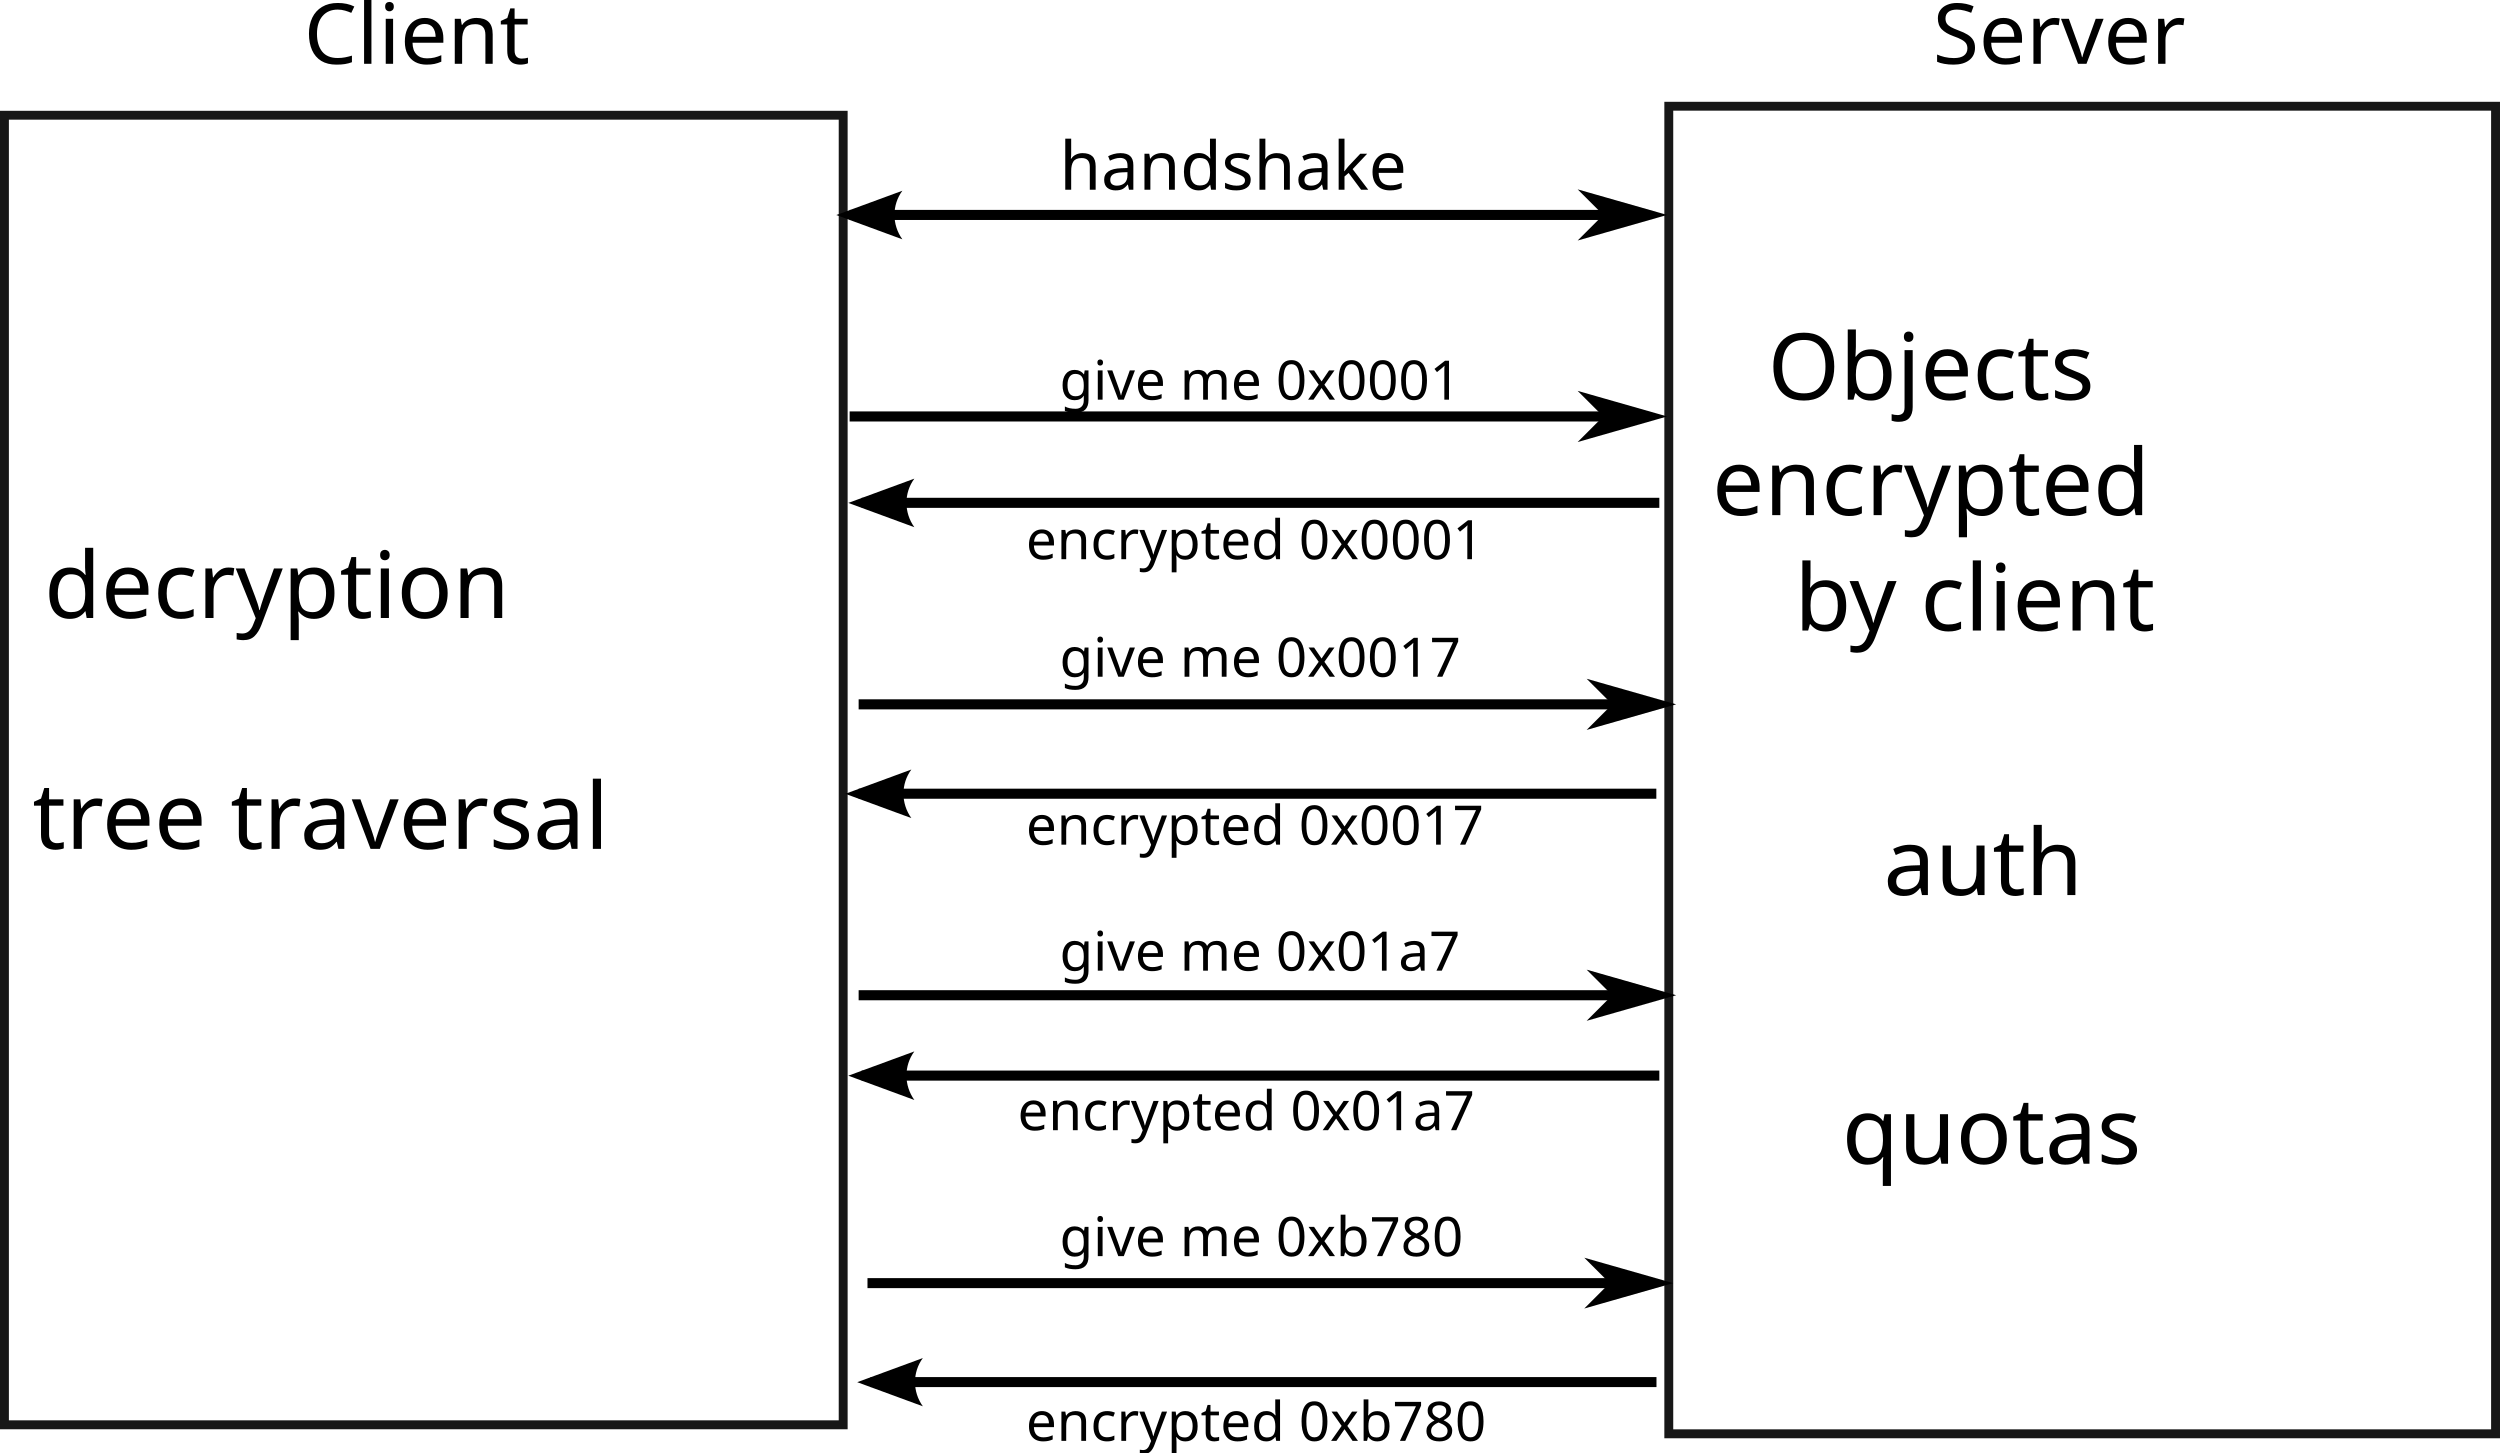
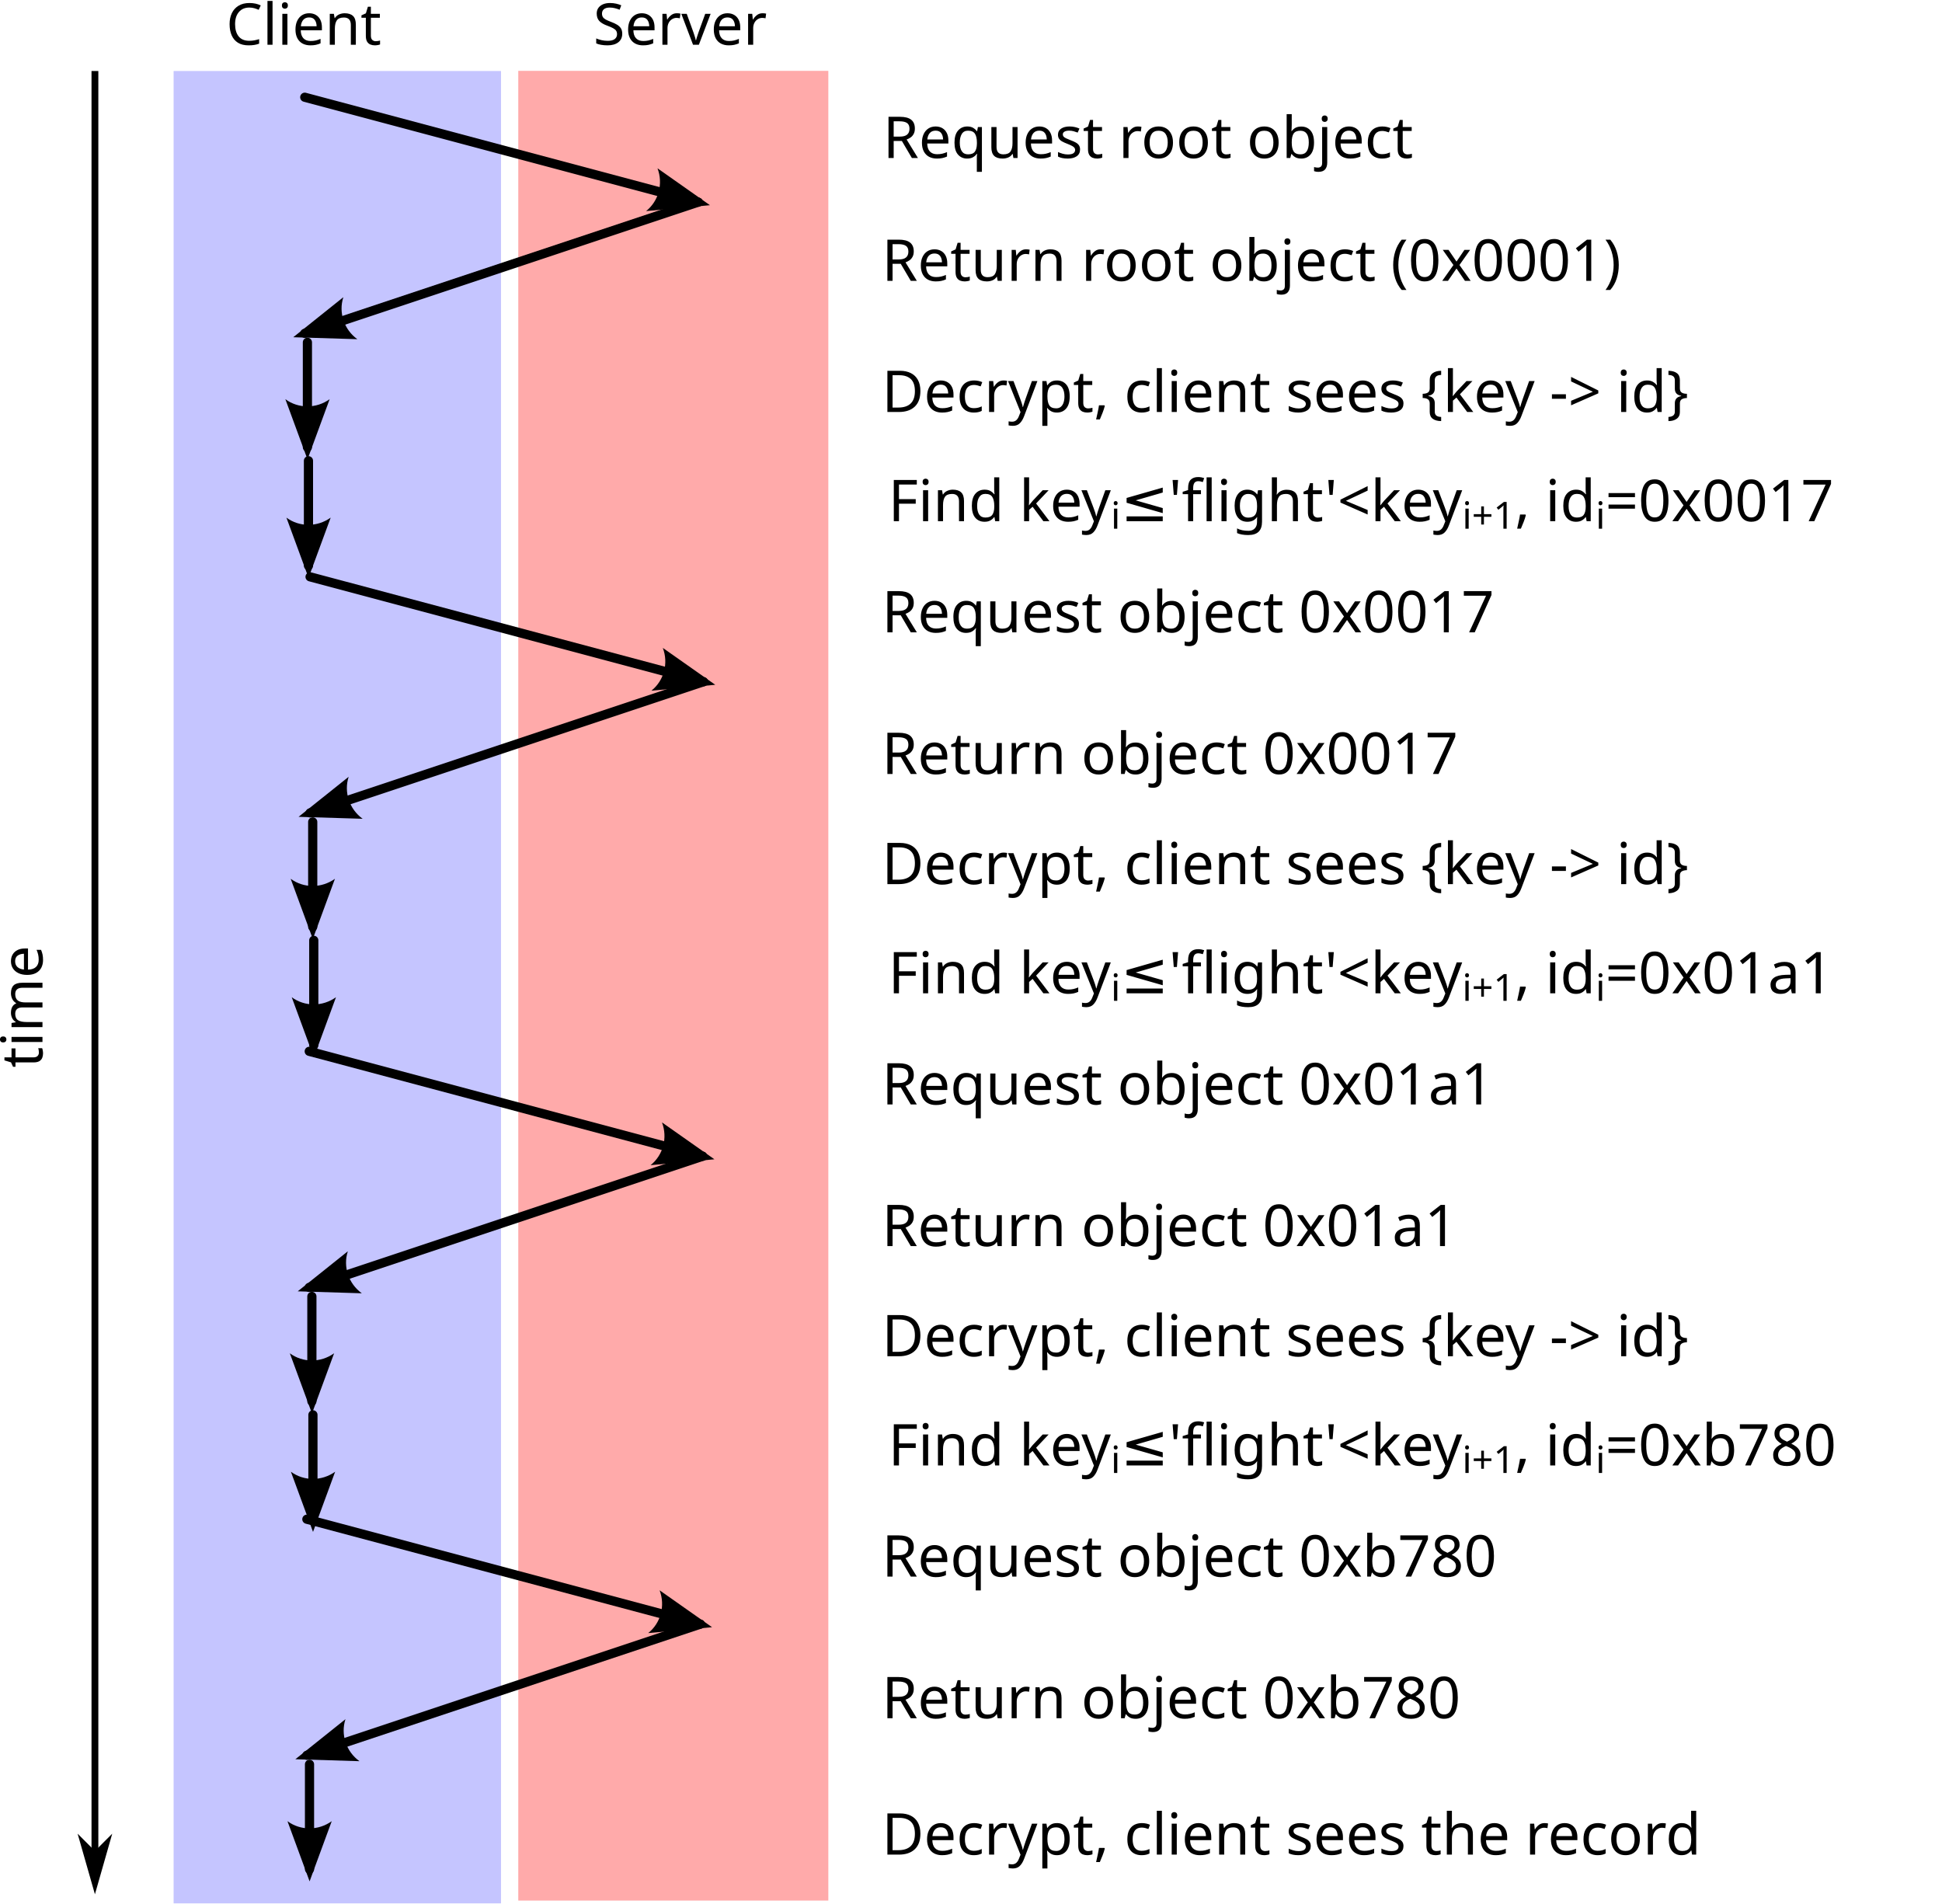
- <svg xmlns="http://www.w3.org/2000/svg" width="595.469" height="345.899" id="svg4845" version="1.1">
-   <defs id="defs4847">
+ <svg xmlns="http://www.w3.org/2000/svg" width="740.409" height="725.656" id="svg2" version="1.1">
+   <defs id="defs4">
+     <marker orient="auto" refY="0" refX="0" id="DotM" style="overflow:visible">
+       <path id="path3854" d="m -2.5,-1 c 0,2.76 -2.24,5 -5,5 -2.76,0 -5,-2.24 -5,-5 0,-2.76 2.24,-5 5,-5 2.76,0 5,2.24 5,5 z" style="fill-rule:evenodd;stroke:#000000;stroke-width:1pt" transform="matrix(0.4,0,0,0.4,2.96,0.4)" />
+     </marker>
+     <marker orient="auto" refY="0" refX="0" id="Arrow2Mend" style="overflow:visible">
+       <path id="path3817" style="fill-rule:evenodd;stroke-width:0.625;stroke-linejoin:round" d="M 8.719,4.034 -2.207,0.016 8.719,-4.002 c -1.745,2.372 -1.735,5.617 -6e-7,8.035 z" transform="scale(-0.6,-0.6)" />
+     </marker>
    <marker orient="auto" refY="0" refX="0" id="Arrow1Mend" style="overflow:visible">
-       <path id="path3845" d="M 0,0 5,-5 -12.5,0 5,5 0,0 z" style="fill-rule:evenodd;stroke:#000000;stroke-width:1pt" transform="matrix(-0.4,0,0,-0.4,-4,0)" />
+       <path id="path3799" d="M 0,0 5,-5 -12.5,0 5,5 0,0 z" style="fill-rule:evenodd;stroke:#000000;stroke-width:1pt" transform="matrix(-0.4,0,0,-0.4,-4,0)" />
    </marker>
-     <marker orient="auto" refY="0" refX="0" id="Arrow2Mstart" style="overflow:visible">
-       <path id="path3860" style="fill-rule:evenodd;stroke-width:0.625;stroke-linejoin:round" d="M 8.719,4.034 -2.207,0.016 8.719,-4.002 c -1.745,2.372 -1.735,5.617 -6e-7,8.035 z" transform="scale(0.6,0.6)" />
+     <marker orient="auto" refY="0" refX="0" id="Arrow2Mend-9" style="overflow:visible">
+       <path id="path3817-5" style="fill-rule:evenodd;stroke-width:0.625;stroke-linejoin:round" d="M 8.719,4.034 -2.207,0.016 8.719,-4.002 c -1.745,2.372 -1.735,5.617 -6e-7,8.035 z" transform="scale(-0.6,-0.6)" />
    </marker>
-     <marker orient="auto" refY="0" refX="0" id="Arrow2Mstart-9" style="overflow:visible">
-       <path id="path3860-1" style="fill-rule:evenodd;stroke-width:0.625;stroke-linejoin:round" d="M 8.719,4.034 -2.207,0.016 8.719,-4.002 c -1.745,2.372 -1.735,5.617 -6e-7,8.035 z" transform="scale(0.6,0.6)" />
+     <marker orient="auto" refY="0" refX="0" id="Arrow2Mend-7" style="overflow:visible">
+       <path id="path3817-6" style="fill-rule:evenodd;stroke-width:0.625;stroke-linejoin:round" d="M 8.719,4.034 -2.207,0.016 8.719,-4.002 c -1.745,2.372 -1.735,5.617 -6e-7,8.035 z" transform="scale(-0.6,-0.6)" />
    </marker>
-     <marker orient="auto" refY="0" refX="0" id="Arrow1Mend-1" style="overflow:visible">
-       <path id="path3845-5" d="M 0,0 5,-5 -12.5,0 5,5 0,0 z" style="fill-rule:evenodd;stroke:#000000;stroke-width:1pt" transform="matrix(-0.4,0,0,-0.4,-4,0)" />
+     <marker orient="auto" refY="0" refX="0" id="marker5783" style="overflow:visible">
+       <path id="path5785" style="fill-rule:evenodd;stroke-width:0.625;stroke-linejoin:round" d="M 8.719,4.034 -2.207,0.016 8.719,-4.002 c -1.745,2.372 -1.735,5.617 -6e-7,8.035 z" transform="scale(-0.6,-0.6)" />
    </marker>
-     <marker orient="auto" refY="0" refX="0" id="Arrow2Mstart-8" style="overflow:visible">
-       <path id="path3860-4" style="fill-rule:evenodd;stroke-width:0.625;stroke-linejoin:round" d="M 8.719,4.034 -2.207,0.016 8.719,-4.002 c -1.745,2.372 -1.735,5.617 -6e-7,8.035 z" transform="scale(0.6,0.6)" />
+     <marker orient="auto" refY="0" refX="0" id="Arrow2Mend-8" style="overflow:visible">
+       <path id="path3817-1" style="fill-rule:evenodd;stroke-width:0.625;stroke-linejoin:round" d="M 8.719,4.034 -2.207,0.016 8.719,-4.002 c -1.745,2.372 -1.735,5.617 -6e-7,8.035 z" transform="scale(-0.6,-0.6)" />
    </marker>
-     <marker orient="auto" refY="0" refX="0" id="Arrow1Mend-2" style="overflow:visible">
-       <path id="path3845-3" d="M 0,0 5,-5 -12.5,0 5,5 0,0 z" style="fill-rule:evenodd;stroke:#000000;stroke-width:1pt" transform="matrix(-0.4,0,0,-0.4,-4,0)" />
+     <marker orient="auto" refY="0" refX="0" id="marker5818" style="overflow:visible">
+       <path id="path5820" style="fill-rule:evenodd;stroke-width:0.625;stroke-linejoin:round" d="M 8.719,4.034 -2.207,0.016 8.719,-4.002 c -1.745,2.372 -1.735,5.617 -6e-7,8.035 z" transform="scale(-0.6,-0.6)" />
    </marker>
-     <marker orient="auto" refY="0" refX="0" id="Arrow2Mstart-7" style="overflow:visible">
-       <path id="path3860-2" style="fill-rule:evenodd;stroke-width:0.625;stroke-linejoin:round" d="M 8.719,4.034 -2.207,0.016 8.719,-4.002 c -1.745,2.372 -1.735,5.617 -6e-7,8.035 z" transform="scale(0.6,0.6)" />
+     <marker orient="auto" refY="0" refX="0" id="Arrow2Mend-91" style="overflow:visible">
+       <path id="path3817-7" style="fill-rule:evenodd;stroke-width:0.625;stroke-linejoin:round" d="M 8.719,4.034 -2.207,0.016 8.719,-4.002 c -1.745,2.372 -1.735,5.617 -6e-7,8.035 z" transform="scale(-0.6,-0.6)" />
    </marker>
-     <marker orient="auto" refY="0" refX="0" id="Arrow1Mend-25" style="overflow:visible">
-       <path id="path3845-2" d="M 0,0 5,-5 -12.5,0 5,5 0,0 z" style="fill-rule:evenodd;stroke:#000000;stroke-width:1pt" transform="matrix(-0.4,0,0,-0.4,-4,0)" />
+     <marker orient="auto" refY="0" refX="0" id="marker5855" style="overflow:visible">
+       <path id="path5857" style="fill-rule:evenodd;stroke-width:0.625;stroke-linejoin:round" d="M 8.719,4.034 -2.207,0.016 8.719,-4.002 c -1.745,2.372 -1.735,5.617 -6e-7,8.035 z" transform="scale(-0.6,-0.6)" />
    </marker>
-     <marker orient="auto" refY="0" refX="0" id="marker5894" style="overflow:visible">
-       <path id="path5896" style="fill-rule:evenodd;stroke-width:0.625;stroke-linejoin:round" d="M 8.719,4.034 -2.207,0.016 8.719,-4.002 c -1.745,2.372 -1.735,5.617 -6e-7,8.035 z" transform="scale(0.6,0.6)" />
+     <marker orient="auto" refY="0" refX="0" id="marker5859" style="overflow:visible">
+       <path id="path5861" style="fill-rule:evenodd;stroke-width:0.625;stroke-linejoin:round" d="M 8.719,4.034 -2.207,0.016 8.719,-4.002 c -1.745,2.372 -1.735,5.617 -6e-7,8.035 z" transform="scale(-0.6,-0.6)" />
    </marker>
-     <marker orient="auto" refY="0" refX="0" id="marker5898" style="overflow:visible">
-       <path id="path5900" d="M 0,0 5,-5 -12.5,0 5,5 0,0 z" style="fill-rule:evenodd;stroke:#000000;stroke-width:1pt" transform="matrix(-0.4,0,0,-0.4,-4,0)" />
+     <marker orient="auto" refY="0" refX="0" id="marker5863" style="overflow:visible">
+       <path id="path5865" style="fill-rule:evenodd;stroke-width:0.625;stroke-linejoin:round" d="M 8.719,4.034 -2.207,0.016 8.719,-4.002 c -1.745,2.372 -1.735,5.617 -6e-7,8.035 z" transform="scale(-0.6,-0.6)" />
    </marker>
-     <marker orient="auto" refY="0" refX="0" id="Arrow2Mstart-89" style="overflow:visible">
-       <path id="path3860-43" style="fill-rule:evenodd;stroke-width:0.625;stroke-linejoin:round" d="M 8.719,4.034 -2.207,0.016 8.719,-4.002 c -1.745,2.372 -1.735,5.617 -6e-7,8.035 z" transform="scale(0.6,0.6)" />
+     <marker orient="auto" refY="0" refX="0" id="Arrow2Mend-1" style="overflow:visible">
+       <path id="path3817-4" style="fill-rule:evenodd;stroke-width:0.625;stroke-linejoin:round" d="M 8.719,4.034 -2.207,0.016 8.719,-4.002 c -1.745,2.372 -1.735,5.617 -6e-7,8.035 z" transform="scale(-0.6,-0.6)" />
    </marker>
-     <marker orient="auto" refY="0" refX="0" id="Arrow1Mend-18" style="overflow:visible">
-       <path id="path3845-7" d="M 0,0 5,-5 -12.5,0 5,5 0,0 z" style="fill-rule:evenodd;stroke:#000000;stroke-width:1pt" transform="matrix(-0.4,0,0,-0.4,-4,0)" />
+     <marker orient="auto" refY="0" refX="0" id="marker5855-4" style="overflow:visible">
+       <path id="path5857-7" style="fill-rule:evenodd;stroke-width:0.625;stroke-linejoin:round" d="M 8.719,4.034 -2.207,0.016 8.719,-4.002 c -1.745,2.372 -1.735,5.617 -6e-7,8.035 z" transform="scale(-0.6,-0.6)" />
    </marker>
-     <marker orient="auto" refY="0" refX="0" id="marker5943" style="overflow:visible">
-       <path id="path5945" style="fill-rule:evenodd;stroke-width:0.625;stroke-linejoin:round" d="M 8.719,4.034 -2.207,0.016 8.719,-4.002 c -1.745,2.372 -1.735,5.617 -6e-7,8.035 z" transform="scale(0.6,0.6)" />
+     <marker orient="auto" refY="0" refX="0" id="marker5859-5" style="overflow:visible">
+       <path id="path5861-6" style="fill-rule:evenodd;stroke-width:0.625;stroke-linejoin:round" d="M 8.719,4.034 -2.207,0.016 8.719,-4.002 c -1.745,2.372 -1.735,5.617 -6e-7,8.035 z" transform="scale(-0.6,-0.6)" />
    </marker>
-     <marker orient="auto" refY="0" refX="0" id="marker5947" style="overflow:visible">
-       <path id="path5949" d="M 0,0 5,-5 -12.5,0 5,5 0,0 z" style="fill-rule:evenodd;stroke:#000000;stroke-width:1pt" transform="matrix(-0.4,0,0,-0.4,-4,0)" />
+     <marker orient="auto" refY="0" refX="0" id="marker5863-9" style="overflow:visible">
+       <path id="path5865-4" style="fill-rule:evenodd;stroke-width:0.625;stroke-linejoin:round" d="M 8.719,4.034 -2.207,0.016 8.719,-4.002 c -1.745,2.372 -1.735,5.617 -6e-7,8.035 z" transform="scale(-0.6,-0.6)" />
    </marker>
-     <marker orient="auto" refY="0" refX="0" id="marker5951" style="overflow:visible">
-       <path id="path5953" style="fill-rule:evenodd;stroke-width:0.625;stroke-linejoin:round" d="M 8.719,4.034 -2.207,0.016 8.719,-4.002 c -1.745,2.372 -1.735,5.617 -6e-7,8.035 z" transform="scale(0.6,0.6)" />
+     <marker orient="auto" refY="0" refX="0" id="Arrow2Mend-5" style="overflow:visible">
+       <path id="path3817-0" style="fill-rule:evenodd;stroke-width:0.625;stroke-linejoin:round" d="M 8.719,4.034 -2.207,0.016 8.719,-4.002 c -1.745,2.372 -1.735,5.617 -6e-7,8.035 z" transform="scale(-0.6,-0.6)" />
    </marker>
-     <marker orient="auto" refY="0" refX="0" id="marker5955" style="overflow:visible">
-       <path id="path5957" d="M 0,0 5,-5 -12.5,0 5,5 0,0 z" style="fill-rule:evenodd;stroke:#000000;stroke-width:1pt" transform="matrix(-0.4,0,0,-0.4,-4,0)" />
+     <marker orient="auto" refY="0" refX="0" id="marker5941" style="overflow:visible">
+       <path id="path5943" style="fill-rule:evenodd;stroke-width:0.625;stroke-linejoin:round" d="M 8.719,4.034 -2.207,0.016 8.719,-4.002 c -1.745,2.372 -1.735,5.617 -6e-7,8.035 z" transform="scale(-0.6,-0.6)" />
    </marker>
-     <marker orient="auto" refY="0" refX="0" id="marker5959" style="overflow:visible">
-       <path id="path5961" style="fill-rule:evenodd;stroke-width:0.625;stroke-linejoin:round" d="M 8.719,4.034 -2.207,0.016 8.719,-4.002 c -1.745,2.372 -1.735,5.617 -6e-7,8.035 z" transform="scale(0.6,0.6)" />
+     <marker orient="auto" refY="0" refX="0" id="marker5945" style="overflow:visible">
+       <path id="path5947" style="fill-rule:evenodd;stroke-width:0.625;stroke-linejoin:round" d="M 8.719,4.034 -2.207,0.016 8.719,-4.002 c -1.745,2.372 -1.735,5.617 -6e-7,8.035 z" transform="scale(-0.6,-0.6)" />
    </marker>
-     <marker orient="auto" refY="0" refX="0" id="marker5963" style="overflow:visible">
-       <path id="path5965" d="M 0,0 5,-5 -12.5,0 5,5 0,0 z" style="fill-rule:evenodd;stroke:#000000;stroke-width:1pt" transform="matrix(-0.4,0,0,-0.4,-4,0)" />
-     </marker>
-     <marker orient="auto" refY="0" refX="0" id="Arrow2Mstart-5" style="overflow:visible">
-       <path id="path3860-46" style="fill-rule:evenodd;stroke-width:0.625;stroke-linejoin:round" d="M 8.719,4.034 -2.207,0.016 8.719,-4.002 c -1.745,2.372 -1.735,5.617 -6e-7,8.035 z" transform="scale(0.6,0.6)" />
-     </marker>
-     <marker orient="auto" refY="0" refX="0" id="Arrow1Mend-7" style="overflow:visible">
-       <path id="path3845-6" d="M 0,0 5,-5 -12.5,0 5,5 0,0 z" style="fill-rule:evenodd;stroke:#000000;stroke-width:1pt" transform="matrix(-0.4,0,0,-0.4,-4,0)" />
+     <marker orient="auto" refY="0" refX="0" id="marker5949" style="overflow:visible">
+       <path id="path5951" style="fill-rule:evenodd;stroke-width:0.625;stroke-linejoin:round" d="M 8.719,4.034 -2.207,0.016 8.719,-4.002 c -1.745,2.372 -1.735,5.617 -6e-7,8.035 z" transform="scale(-0.6,-0.6)" />
    </marker>
  </defs>
-   <g id="layer1" transform="translate(-67.625,-27.16687)">
-     <rect style="opacity:0.91;fill:none;stroke:#000000;stroke-width:2.121;stroke-linecap:round;stroke-miterlimit:4;stroke-opacity:1;stroke-dasharray:none;stroke-dashoffset:0" id="rect4855" width="199.779" height="311.922" x="68.682" y="54.616" />
-     <rect style="opacity:0.91;fill:none;stroke:#000000;stroke-width:2.12;stroke-linecap:round;stroke-miterlimit:4;stroke-opacity:1;stroke-dasharray:none;stroke-dashoffset:0" id="rect4855-4" width="196.923" height="316.208" x="465.11" y="52.472" />
-     <text xml:space="preserve" style="font-size:40px;font-style:normal;font-weight:normal;line-height:125%;letter-spacing:0px;word-spacing:0px;fill:#000000;fill-opacity:1;stroke:none;font-family:Sans" x="140" y="42.362" id="text5383">
-       <tspan id="tspan5385" x="140" y="42.362" style="font-size:20px">Client</tspan>
+   <g id="layer1" transform="translate(-3.808,-25.29018)">
+     <text xml:space="preserve" style="font-size:22px;font-style:normal;font-weight:normal;line-height:125%;letter-spacing:0px;word-spacing:0px;fill:#000000;fill-opacity:1;stroke:none;font-family:Sans" x="90" y="42.362" id="text3008">
+       <tspan id="tspan3010" x="90" y="42.362" style="font-style:normal;font-variant:normal;font-weight:normal;font-stretch:normal;font-family:Ubuntu;-inkscape-font-specification:Ubuntu">Client</tspan>
    </text>
-     <text xml:space="preserve" style="font-size:40px;font-style:normal;font-weight:normal;line-height:125%;letter-spacing:0px;word-spacing:0px;fill:#000000;fill-opacity:1;stroke:none;font-family:Sans" x="528" y="42.362" id="text5383-8">
-       <tspan id="tspan5385-9" x="528" y="42.362" style="font-size:20px">Server</tspan>
+     <text xml:space="preserve" style="font-size:22px;font-style:normal;font-weight:normal;line-height:125%;letter-spacing:0px;word-spacing:0px;fill:#000000;fill-opacity:1;stroke:none;font-family:Sans" x="230" y="42.362" id="text3012">
+       <tspan id="tspan3014" x="230" y="42.362" style="font-style:normal;font-variant:normal;font-weight:normal;font-stretch:normal;font-family:Ubuntu;-inkscape-font-specification:Ubuntu">Server</tspan>
    </text>
-     <text xml:space="preserve" style="font-size:40px;font-style:normal;font-weight:normal;line-height:125%;letter-spacing:0px;word-spacing:0px;fill:#000000;fill-opacity:1;stroke:none;font-family:Sans" x="564" y="122.362" id="text5427">
-       <tspan x="564" y="122.362" style="font-size:22px;text-align:center;text-anchor:middle" id="tspan5439">Objects</tspan>
-       <tspan x="564" y="149.862" style="font-size:22px;text-align:center;text-anchor:middle" id="tspan5443">encrypted</tspan>
-       <tspan x="564" y="177.362" style="font-size:22px;text-align:center;text-anchor:middle" id="tspan5445">by client</tspan>
+     <path style="fill:#000000;stroke:#000000;stroke-width:2.6;stroke-linecap:butt;stroke-linejoin:miter;stroke-miterlimit:4;stroke-opacity:1;stroke-dasharray:none;marker-end:url(#Arrow1Mend)" d="M 40,52.362 40,742.362" id="path3016" />
+     <text xml:space="preserve" style="font-size:22px;font-style:normal;font-weight:normal;line-height:125%;letter-spacing:0px;word-spacing:0px;fill:#000000;fill-opacity:1;stroke:none;font-family:Sans" x="-432.362" y="20" id="text4230" transform="matrix(0,-1,1,0,0,0)">
+       <tspan id="tspan4232" x="-432.362" y="20" style="font-style:normal;font-variant:normal;font-weight:normal;font-stretch:normal;font-family:Ubuntu;-inkscape-font-specification:Ubuntu">time</tspan>
    </text>
-     <text xml:space="preserve" style="font-size:40px;font-style:normal;font-weight:normal;line-height:125%;letter-spacing:0px;word-spacing:0px;fill:#000000;fill-opacity:1;stroke:none;font-family:Sans" x="170" y="174.362" id="text5447">
-       <tspan x="170" y="174.362" id="tspan5451" style="font-size:22px;text-align:center;text-anchor:middle">decryption</tspan>
-       <tspan x="170" y="201.862" id="tspan5455" style="font-size:22px;text-align:center;text-anchor:middle" />
-       <tspan x="170" y="229.362" id="tspan5457" style="font-size:22px;text-align:center;text-anchor:middle">tree traversal</tspan>
+     <rect style="fill:#c5c5ff;fill-opacity:1;stroke:none" id="rect5988" width="124.821" height="698.584" x="70" y="52.362" ry="0" />
+     <rect style="fill:#ffaaaa;fill-opacity:1;stroke:none" id="rect5988-9" width="118.214" height="697.574" x="201.405" y="52.301" />
+     <path style="fill:none;stroke:#000000;stroke-width:3.5;stroke-linecap:round;stroke-linejoin:miter;stroke-miterlimit:4;stroke-opacity:1;stroke-dasharray:none;marker-start:none;marker-end:url(#Arrow2Mend)" d="M 120,62.362 270,102.362" id="path4238" />
+     <path style="fill:none;stroke:#000000;stroke-width:3.5;stroke-linecap:round;stroke-linejoin:miter;stroke-miterlimit:4;stroke-opacity:1;stroke-dasharray:none;marker-start:none;marker-end:url(#Arrow2Mend)" d="m 270,102.362 -150,50" id="path4986" />
+     <path style="fill:none;stroke:#000000;stroke-width:3.5;stroke-linecap:round;stroke-linejoin:miter;stroke-miterlimit:4;stroke-opacity:1;stroke-dasharray:none;marker-end:url(#Arrow2Mend)" d="m 121.01,155.794 0,40" id="path5546" />
+     <path style="fill:none;stroke:#000000;stroke-width:3.5;stroke-linecap:round;stroke-linejoin:miter;stroke-miterlimit:4;stroke-opacity:1;stroke-dasharray:none;marker-end:url(#Arrow2Mend)" d="m 121.411,200.946 0,40" id="path5546-1" />
+     <path style="fill:none;stroke:#000000;stroke-width:3.5;stroke-linecap:round;stroke-linejoin:miter;stroke-miterlimit:4;stroke-opacity:1;stroke-dasharray:none;marker-start:none;marker-end:url(#Arrow2Mend)" d="m 122.025,245.205 150,40" id="path4238-5" />
+     <path style="fill:none;stroke:#000000;stroke-width:3.5;stroke-linecap:round;stroke-linejoin:miter;stroke-miterlimit:4;stroke-opacity:1;stroke-dasharray:none;marker-start:none;marker-end:url(#Arrow2Mend)" d="m 272.025,285.205 -150,50" id="path4986-5" />
+     <path style="fill:none;stroke:#000000;stroke-width:3.5;stroke-linecap:round;stroke-linejoin:miter;stroke-miterlimit:4;stroke-opacity:1;stroke-dasharray:none;marker-end:url(#Arrow2Mend)" d="m 123.036,338.636 0,40" id="path5546-2" />
+     <path style="fill:none;stroke:#000000;stroke-width:3.5;stroke-linecap:round;stroke-linejoin:miter;stroke-miterlimit:4;stroke-opacity:1;stroke-dasharray:none;marker-end:url(#Arrow2Mend)" d="m 123.437,383.789 0,40" id="path5546-1-6" />
+     <path style="fill:none;stroke:#000000;stroke-width:3.5;stroke-linecap:round;stroke-linejoin:miter;stroke-miterlimit:4;stroke-opacity:1;stroke-dasharray:none;marker-start:none;marker-end:url(#Arrow2Mend)" d="m 121.706,426.108 150,40" id="path4238-1" />
+     <path style="fill:none;stroke:#000000;stroke-width:3.5;stroke-linecap:round;stroke-linejoin:miter;stroke-miterlimit:4;stroke-opacity:1;stroke-dasharray:none;marker-start:none;marker-end:url(#Arrow2Mend)" d="m 271.706,466.108 -150,50" id="path4986-53" />
+     <path style="fill:none;stroke:#000000;stroke-width:3.5;stroke-linecap:round;stroke-linejoin:miter;stroke-miterlimit:4;stroke-opacity:1;stroke-dasharray:none;marker-end:url(#Arrow2Mend)" d="m 122.716,519.54 0,40" id="path5546-5" />
+     <path style="fill:none;stroke:#000000;stroke-width:3.5;stroke-linecap:round;stroke-linejoin:miter;stroke-miterlimit:4;stroke-opacity:1;stroke-dasharray:none;marker-end:url(#Arrow2Mend)" d="m 123.117,564.692 0,40" id="path5546-1-3" />
+     <path style="fill:none;stroke:#000000;stroke-width:3.5;stroke-linecap:round;stroke-linejoin:miter;stroke-miterlimit:4;stroke-opacity:1;stroke-dasharray:none;marker-start:none;marker-end:url(#Arrow2Mend)" d="m 120.802,604.494 150,40" id="path4238-1-4" />
+     <path style="fill:none;stroke:#000000;stroke-width:3.5;stroke-linecap:round;stroke-linejoin:miter;stroke-miterlimit:4;stroke-opacity:1;stroke-dasharray:none;marker-start:none;marker-end:url(#Arrow2Mend)" d="m 270.802,644.494 -150,50" id="path4986-53-2" />
+     <path style="fill:none;stroke:#000000;stroke-width:3.5;stroke-linecap:round;stroke-linejoin:miter;stroke-miterlimit:4;stroke-opacity:1;stroke-dasharray:none;marker-end:url(#Arrow2Mend)" d="m 121.812,697.926 0,40" id="path5546-5-9" />
+     <text xml:space="preserve" style="font-size:22px;font-style:normal;font-weight:normal;line-height:125%;letter-spacing:0px;word-spacing:0px;fill:#000000;fill-opacity:1;stroke:none;font-family:Sans" x="340.421" y="85.524" id="text6008">
+       <tspan id="tspan6010" x="340.421" y="85.524">Request root object</tspan>
    </text>
-     <path style="fill:none;stroke:#000000;stroke-width:2.4;stroke-linecap:butt;stroke-linejoin:miter;stroke-miterlimit:4;stroke-opacity:1;stroke-dasharray:none;marker-start:url(#Arrow2Mstart);marker-end:url(#Arrow1Mend)" d="m 270,78.362 190,0" id="path5459" />
-     <text xml:space="preserve" style="font-size:40px;font-style:normal;font-weight:normal;line-height:125%;letter-spacing:0px;word-spacing:0px;fill:#000000;fill-opacity:1;stroke:none;font-family:Sans" x="320" y="72.362" id="text5831">
-       <tspan id="tspan5833" x="320" y="72.362" style="font-size:16px">handshake</tspan>
+     <text xml:space="preserve" style="font-size:22px;font-style:normal;font-weight:normal;line-height:125%;letter-spacing:0px;word-spacing:0px;fill:#000000;fill-opacity:1;stroke:none;font-family:Sans" x="340" y="132.362" id="text6008-7">
+       <tspan id="tspan6010-2" x="340" y="132.362">Return root object (0x0001)</tspan>
    </text>
-     <path style="fill:none;stroke:#000000;stroke-width:2.4;stroke-linecap:butt;stroke-linejoin:miter;stroke-miterlimit:4;stroke-opacity:1;stroke-dasharray:none;marker-start:none;marker-end:url(#Arrow1Mend)" d="m 270,126.362 190,0" id="path5459-3" />
-     <path style="fill:none;stroke:#000000;stroke-width:2.4;stroke-linecap:butt;stroke-linejoin:miter;stroke-miterlimit:4;stroke-opacity:1;stroke-dasharray:none;marker-start:url(#Arrow2Mstart);marker-end:none" d="m 272.857,146.934 190,0" id="path5459-0" />
-     <path style="fill:none;stroke:#000000;stroke-width:2.4;stroke-linecap:butt;stroke-linejoin:miter;stroke-miterlimit:4;stroke-opacity:1;stroke-dasharray:none;marker-start:none;marker-end:url(#Arrow1Mend)" d="m 272.143,194.934 190,0" id="path5459-3-5" />
-     <path style="fill:none;stroke:#000000;stroke-width:2.4;stroke-linecap:butt;stroke-linejoin:miter;stroke-miterlimit:4;stroke-opacity:1;stroke-dasharray:none;marker-start:url(#Arrow2Mstart);marker-end:none" d="m 272.143,216.219 190,0" id="path5459-7" />
-     <path style="fill:none;stroke:#000000;stroke-width:2.4;stroke-linecap:butt;stroke-linejoin:miter;stroke-miterlimit:4;stroke-opacity:1;stroke-dasharray:none;marker-start:none;marker-end:url(#Arrow1Mend)" d="m 272.143,264.219 190,0" id="path5459-3-9" />
-     <path style="fill:none;stroke:#000000;stroke-width:2.4;stroke-linecap:butt;stroke-linejoin:miter;stroke-miterlimit:4;stroke-opacity:1;stroke-dasharray:none;marker-start:url(#Arrow2Mstart);marker-end:none" d="m 272.857,283.362 190,0" id="path5459-0-6" />
-     <path style="fill:none;stroke:#000000;stroke-width:2.384;stroke-linecap:butt;stroke-linejoin:miter;stroke-miterlimit:4;stroke-opacity:1;stroke-dasharray:none;marker-start:none;marker-end:url(#Arrow1Mend)" d="m 274.249,332.791 187.214,0" id="path5459-3-5-7" />
-     <path style="fill:none;stroke:#000000;stroke-width:2.384;stroke-linecap:butt;stroke-linejoin:miter;stroke-miterlimit:4;stroke-opacity:1;stroke-dasharray:none;marker-start:url(#Arrow2Mstart);marker-end:none" d="m 274.963,356.362 187.214,0" id="path5459-3-9-0" />
-     <text xml:space="preserve" style="font-size:40px;font-style:normal;font-weight:normal;line-height:125%;letter-spacing:0px;word-spacing:0px;fill:#000000;fill-opacity:1;stroke:none;font-family:Sans" x="566" y="240.362" id="text5427-2">
-       <tspan x="566" y="240.362" style="font-size:22px;text-align:center;text-anchor:middle" id="tspan5445-8">auth</tspan>
+     <text xml:space="preserve" style="font-size:22px;font-style:normal;font-weight:normal;line-height:125%;letter-spacing:0px;word-spacing:0px;fill:#000000;fill-opacity:1;stroke:none;font-family:Sans" x="340" y="182.362" id="text6008-5">
+       <tspan id="tspan6010-8" x="340" y="182.362">Decrypt, client sees {key -&gt; id}</tspan>
    </text>
-     <text xml:space="preserve" style="font-size:40px;font-style:normal;font-weight:normal;line-height:125%;letter-spacing:0px;word-spacing:0px;fill:#000000;fill-opacity:1;stroke:none;font-family:Sans" x="568" y="304.362" id="text5427-2-3">
-       <tspan x="568" y="304.362" style="font-size:22px;text-align:center;text-anchor:middle" id="tspan5445-8-2">quotas</tspan>
+     <text xml:space="preserve" style="font-size:22px;font-style:normal;font-weight:normal;line-height:125%;letter-spacing:0px;word-spacing:0px;fill:#000000;fill-opacity:1;stroke:none;font-family:Sans" x="342.442" y="223.996" id="text6066">
+       <tspan id="tspan6068" x="342.442" y="223.996">Find key<tspan style="font-size:65.001%;baseline-shift:sub" id="tspan6070">i</tspan>≤'flight'&lt;key<tspan style="font-size:65.001%;baseline-shift:sub" id="tspan6072">i+1</tspan>, id<tspan style="font-size:65.001%;baseline-shift:sub" id="tspan6078">i</tspan>=0x0017</tspan>
    </text>
-     <text xml:space="preserve" style="font-size:40px;font-style:normal;font-weight:normal;line-height:125%;letter-spacing:0px;word-spacing:0px;fill:#000000;fill-opacity:1;stroke:none;font-family:Sans" x="320" y="122.362" id="text4784">
-       <tspan id="tspan4786" x="320" y="122.362" style="font-size:13px">give me 0x0001</tspan>
+     <text xml:space="preserve" style="font-size:22px;font-style:normal;font-weight:normal;line-height:125%;letter-spacing:0px;word-spacing:0px;fill:#000000;fill-opacity:1;stroke:none;font-family:Sans" x="340" y="266.362" id="text6008-3">
+       <tspan id="tspan6010-7" x="340" y="266.362">Request object 0x0017</tspan>
    </text>
-     <text xml:space="preserve" style="font-size:40px;font-style:normal;font-weight:normal;line-height:125%;letter-spacing:0px;word-spacing:0px;fill:#000000;fill-opacity:1;stroke:none;font-family:Sans" x="320" y="188.362" id="text4784-3">
-       <tspan id="tspan4786-3" x="320" y="188.362" style="font-size:13px">give me 0x0017</tspan>
+     <text xml:space="preserve" style="font-size:22px;font-style:normal;font-weight:normal;line-height:125%;letter-spacing:0px;word-spacing:0px;fill:#000000;fill-opacity:1;stroke:none;font-family:Sans" x="340" y="320.362" id="text6008-3-7">
+       <tspan id="tspan6010-7-8" x="340" y="320.362">Return object 0x0017</tspan>
    </text>
-     <text xml:space="preserve" style="font-size:40px;font-style:normal;font-weight:normal;line-height:125%;letter-spacing:0px;word-spacing:0px;fill:#000000;fill-opacity:1;stroke:none;font-family:Sans" x="320" y="258.362" id="text4784-4">
-       <tspan id="tspan4786-8" x="320" y="258.362" style="font-size:13px">give me 0x01a7</tspan>
+     <text xml:space="preserve" style="font-size:22px;font-style:normal;font-weight:normal;line-height:125%;letter-spacing:0px;word-spacing:0px;fill:#000000;fill-opacity:1;stroke:none;font-family:Sans" x="340" y="362.362" id="text6008-5-4">
+       <tspan id="tspan6010-8-9" x="340" y="362.362">Decrypt, client sees {key -&gt; id}</tspan>
    </text>
-     <text xml:space="preserve" style="font-size:40px;font-style:normal;font-weight:normal;line-height:125%;letter-spacing:0px;word-spacing:0px;fill:#000000;fill-opacity:1;stroke:none;font-family:Sans" x="320" y="326.362" id="text4784-8">
-       <tspan id="tspan4786-88" x="320" y="326.362" style="font-size:13px">give me 0xb780</tspan>
+     <text xml:space="preserve" style="font-size:22px;font-style:normal;font-weight:normal;line-height:125%;letter-spacing:0px;word-spacing:0px;fill:#000000;fill-opacity:1;stroke:none;font-family:Sans" x="342.442" y="403.996" id="text6066-7">
+       <tspan id="tspan6068-7" x="342.442" y="403.996">Find key<tspan style="font-size:65.001%;baseline-shift:sub" id="tspan6070-6">i</tspan>≤'flight'&lt;key<tspan style="font-size:65.001%;baseline-shift:sub" id="tspan6072-1">i+1</tspan>, id<tspan style="font-size:65.001%;baseline-shift:sub" id="tspan6078-4">i</tspan>=0x01a1</tspan>
    </text>
-     <text xml:space="preserve" style="font-size:40px;font-style:normal;font-weight:normal;line-height:125%;letter-spacing:0px;word-spacing:0px;fill:#000000;fill-opacity:1;stroke:none;font-family:Sans" x="312" y="160.362" id="text4784-36">
-       <tspan id="tspan4786-7" x="312" y="160.362" style="font-size:13px">encrypted 0x0001</tspan>
+     <text xml:space="preserve" style="font-size:22px;font-style:normal;font-weight:normal;line-height:125%;letter-spacing:0px;word-spacing:0px;fill:#000000;fill-opacity:1;stroke:none;font-family:Sans" x="340" y="446.362" id="text6008-3-1">
+       <tspan id="tspan6010-7-9" x="340" y="446.362">Request object 0x01a1</tspan>
    </text>
-     <text xml:space="preserve" style="font-size:40px;font-style:normal;font-weight:normal;line-height:125%;letter-spacing:0px;word-spacing:0px;fill:#000000;fill-opacity:1;stroke:none;font-family:Sans" x="312" y="228.362" id="text4784-36-7">
-       <tspan id="tspan4786-7-1" x="312" y="228.362" style="font-size:13px">encrypted 0x0017</tspan>
+     <text xml:space="preserve" style="font-size:22px;font-style:normal;font-weight:normal;line-height:125%;letter-spacing:0px;word-spacing:0px;fill:#000000;fill-opacity:1;stroke:none;font-family:Sans" x="340" y="500.362" id="text6008-3-7-5">
+       <tspan id="tspan6010-7-8-7" x="340" y="500.362">Return object 0x01a1</tspan>
    </text>
-     <text xml:space="preserve" style="font-size:40px;font-style:normal;font-weight:normal;line-height:125%;letter-spacing:0px;word-spacing:0px;fill:#000000;fill-opacity:1;stroke:none;font-family:Sans" x="310" y="296.362" id="text4784-36-1">
-       <tspan id="tspan4786-7-7" x="310" y="296.362" style="font-size:13px">encrypted 0x01a7</tspan>
+     <text xml:space="preserve" style="font-size:22px;font-style:normal;font-weight:normal;line-height:125%;letter-spacing:0px;word-spacing:0px;fill:#000000;fill-opacity:1;stroke:none;font-family:Sans" x="340" y="542.362" id="text6008-5-1">
+       <tspan id="tspan6010-8-0" x="340" y="542.362">Decrypt, client sees {key -&gt; id}</tspan>
    </text>
-     <text xml:space="preserve" style="font-size:40px;font-style:normal;font-weight:normal;line-height:125%;letter-spacing:0px;word-spacing:0px;fill:#000000;fill-opacity:1;stroke:none;font-family:Sans" x="312" y="370.362" id="text4784-36-0">
-       <tspan id="tspan4786-7-8" x="312" y="370.362" style="font-size:13px">encrypted 0xb780</tspan>
+     <text xml:space="preserve" style="font-size:22px;font-style:normal;font-weight:normal;line-height:125%;letter-spacing:0px;word-spacing:0px;fill:#000000;fill-opacity:1;stroke:none;font-family:Sans" x="342.442" y="583.996" id="text6066-1">
+       <tspan id="tspan6068-6" x="342.442" y="583.996">Find key<tspan style="font-size:65.001%;baseline-shift:sub" id="tspan6070-5">i</tspan>≤'flight'&lt;key<tspan style="font-size:65.001%;baseline-shift:sub" id="tspan6072-6">i+1</tspan>, id<tspan style="font-size:65.001%;baseline-shift:sub" id="tspan6078-9">i</tspan>=0xb780</tspan>
+     </text>
+     <text xml:space="preserve" style="font-size:22px;font-style:normal;font-weight:normal;line-height:125%;letter-spacing:0px;word-spacing:0px;fill:#000000;fill-opacity:1;stroke:none;font-family:Sans" x="340" y="626.362" id="text6008-3-2">
+       <tspan id="tspan6010-7-0" x="340" y="626.362">Request object 0xb780</tspan>
+     </text>
+     <text xml:space="preserve" style="font-size:22px;font-style:normal;font-weight:normal;line-height:125%;letter-spacing:0px;word-spacing:0px;fill:#000000;fill-opacity:1;stroke:none;font-family:Sans" x="340" y="680.362" id="text6008-3-7-8">
+       <tspan id="tspan6010-7-8-3" x="340" y="680.362">Return object 0xb780</tspan>
+     </text>
+     <text xml:space="preserve" style="font-size:22px;font-style:normal;font-weight:normal;line-height:125%;letter-spacing:0px;word-spacing:0px;fill:#000000;fill-opacity:1;stroke:none;font-family:Sans" x="340" y="732.362" id="text6008-5-1-0">
+       <tspan id="tspan6010-8-0-7" x="340" y="732.362">Decrypt, client sees the record</tspan>
    </text>
  </g>
</svg>
